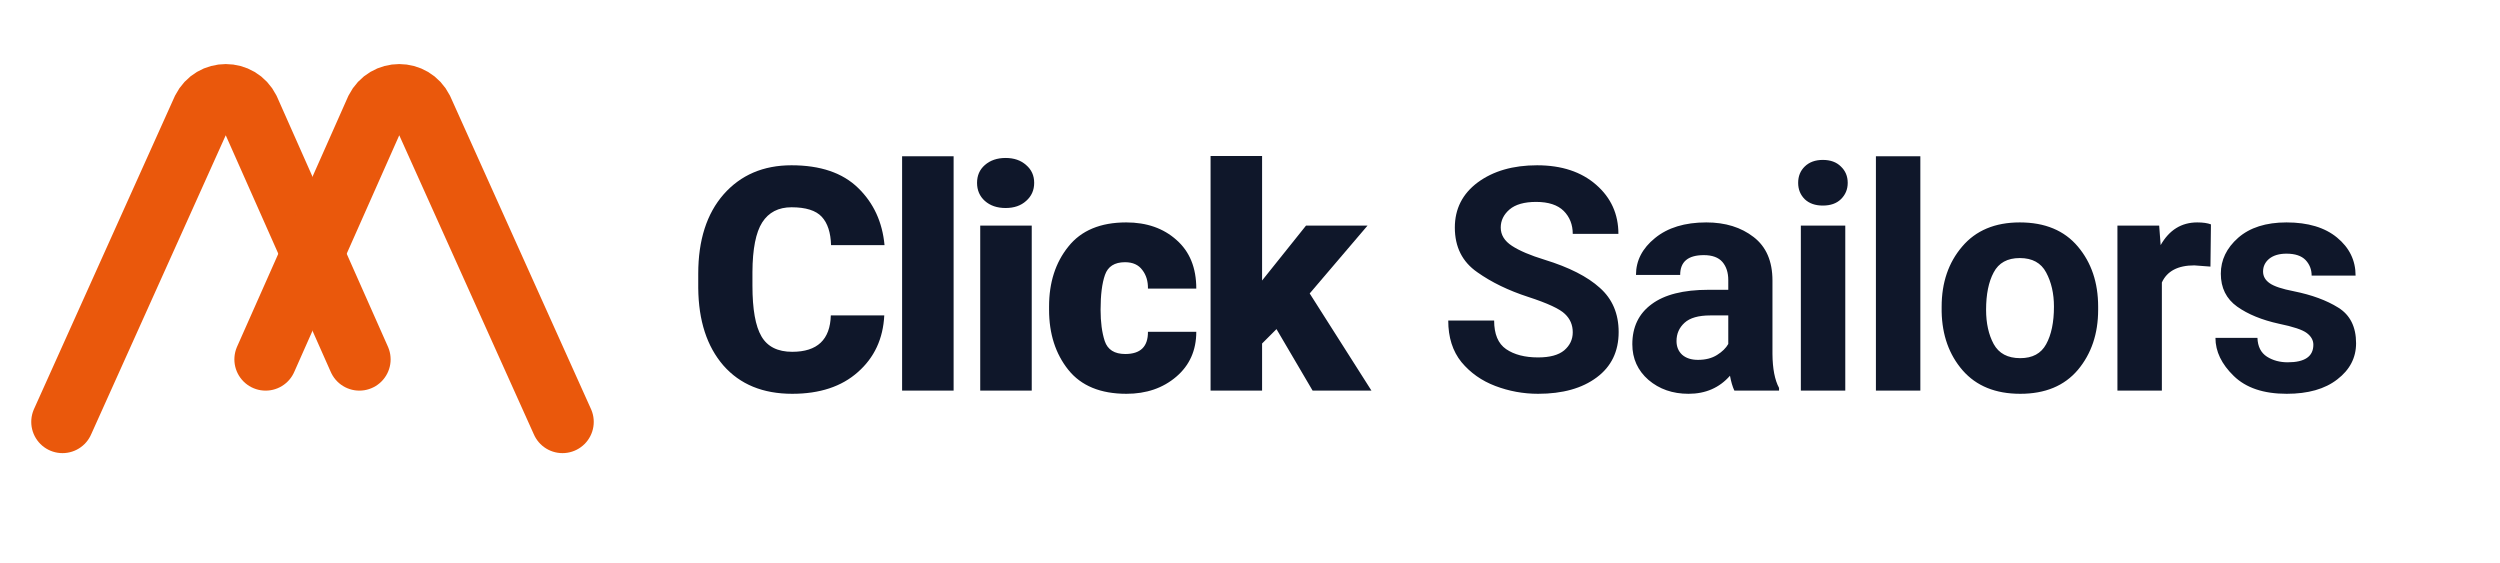
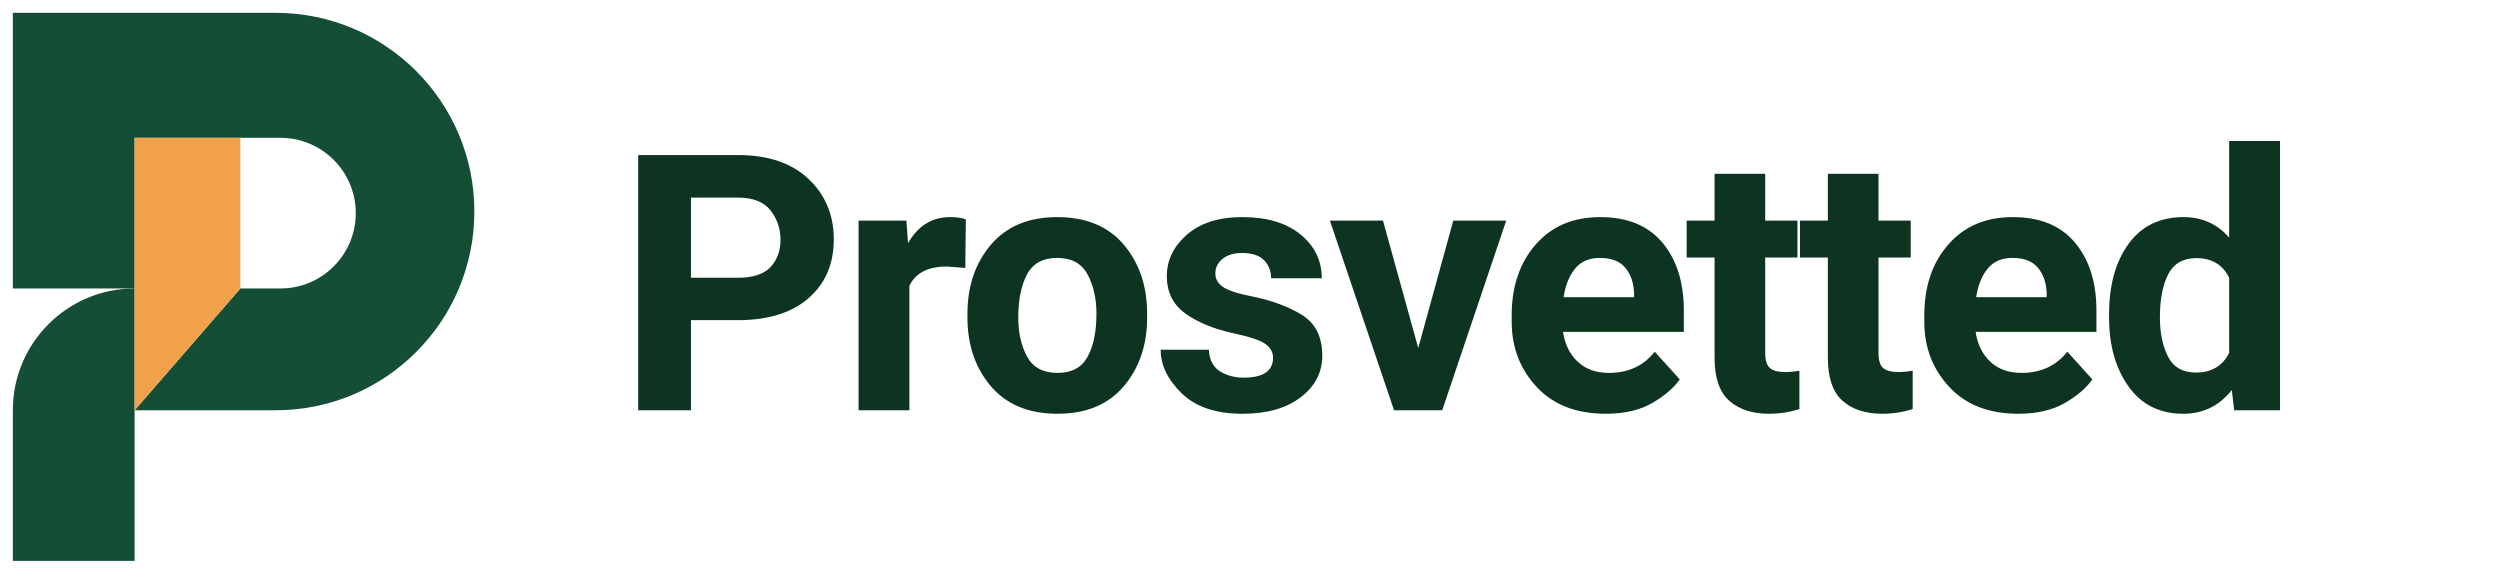
- <svg xmlns="http://www.w3.org/2000/svg" viewBox="0 0 160 36" fill="none">
-   <path d="M4 27L13 7C13.6 5.8 15.3 5.8 15.9 7L23 23" stroke="#EA580C" stroke-width="4" stroke-linecap="round" stroke-linejoin="round" />
-   <path d="M17 23L24.1 7C24.7 5.8 26.4 5.8 27 7L36 27" stroke="#EA580C" stroke-width="4" stroke-linecap="round" stroke-linejoin="round" />
-   <text x="44" y="25" font-family="-apple-system, BlinkMacSystemFont, 'Segoe UI', Roboto, 'Helvetica Neue', Arial, sans-serif" font-size="20" font-weight="900" fill="#0F172A" letter-spacing="-0.5">Click</text>
-   <text x="92" y="25" font-family="-apple-system, BlinkMacSystemFont, 'Segoe UI', Roboto, 'Helvetica Neue', Arial, sans-serif" font-size="20" font-weight="600" fill="#0F172A" letter-spacing="-0.5">Sailors</text>
+ <svg xmlns="http://www.w3.org/2000/svg" viewBox="0 0 780 180" fill="none">
+   <g transform="translate(4, 4)">
+     <path d="M0 0H82A62 62 0 0 1 82 124H38L71 86H83.5A23.5 23.5 0 0 0 83.5 39H38V86H0V0Z" fill="#144E35" />
+     <path d="M38 86A38 38 0 0 0 0 124V171H38V86Z" fill="#144E35" />
+     <path d="M38 39H71V86L38 124V39Z" fill="#F1A14A" />
+   </g>
+   <text x="192" y="128" font-family="'Plus Jakarta Sans', -apple-system, BlinkMacSystemFont, 'Segoe UI', Roboto, sans-serif" font-size="112" font-weight="700" fill="#0D3421" letter-spacing="-2.5">Prosvetted</text>
</svg>
